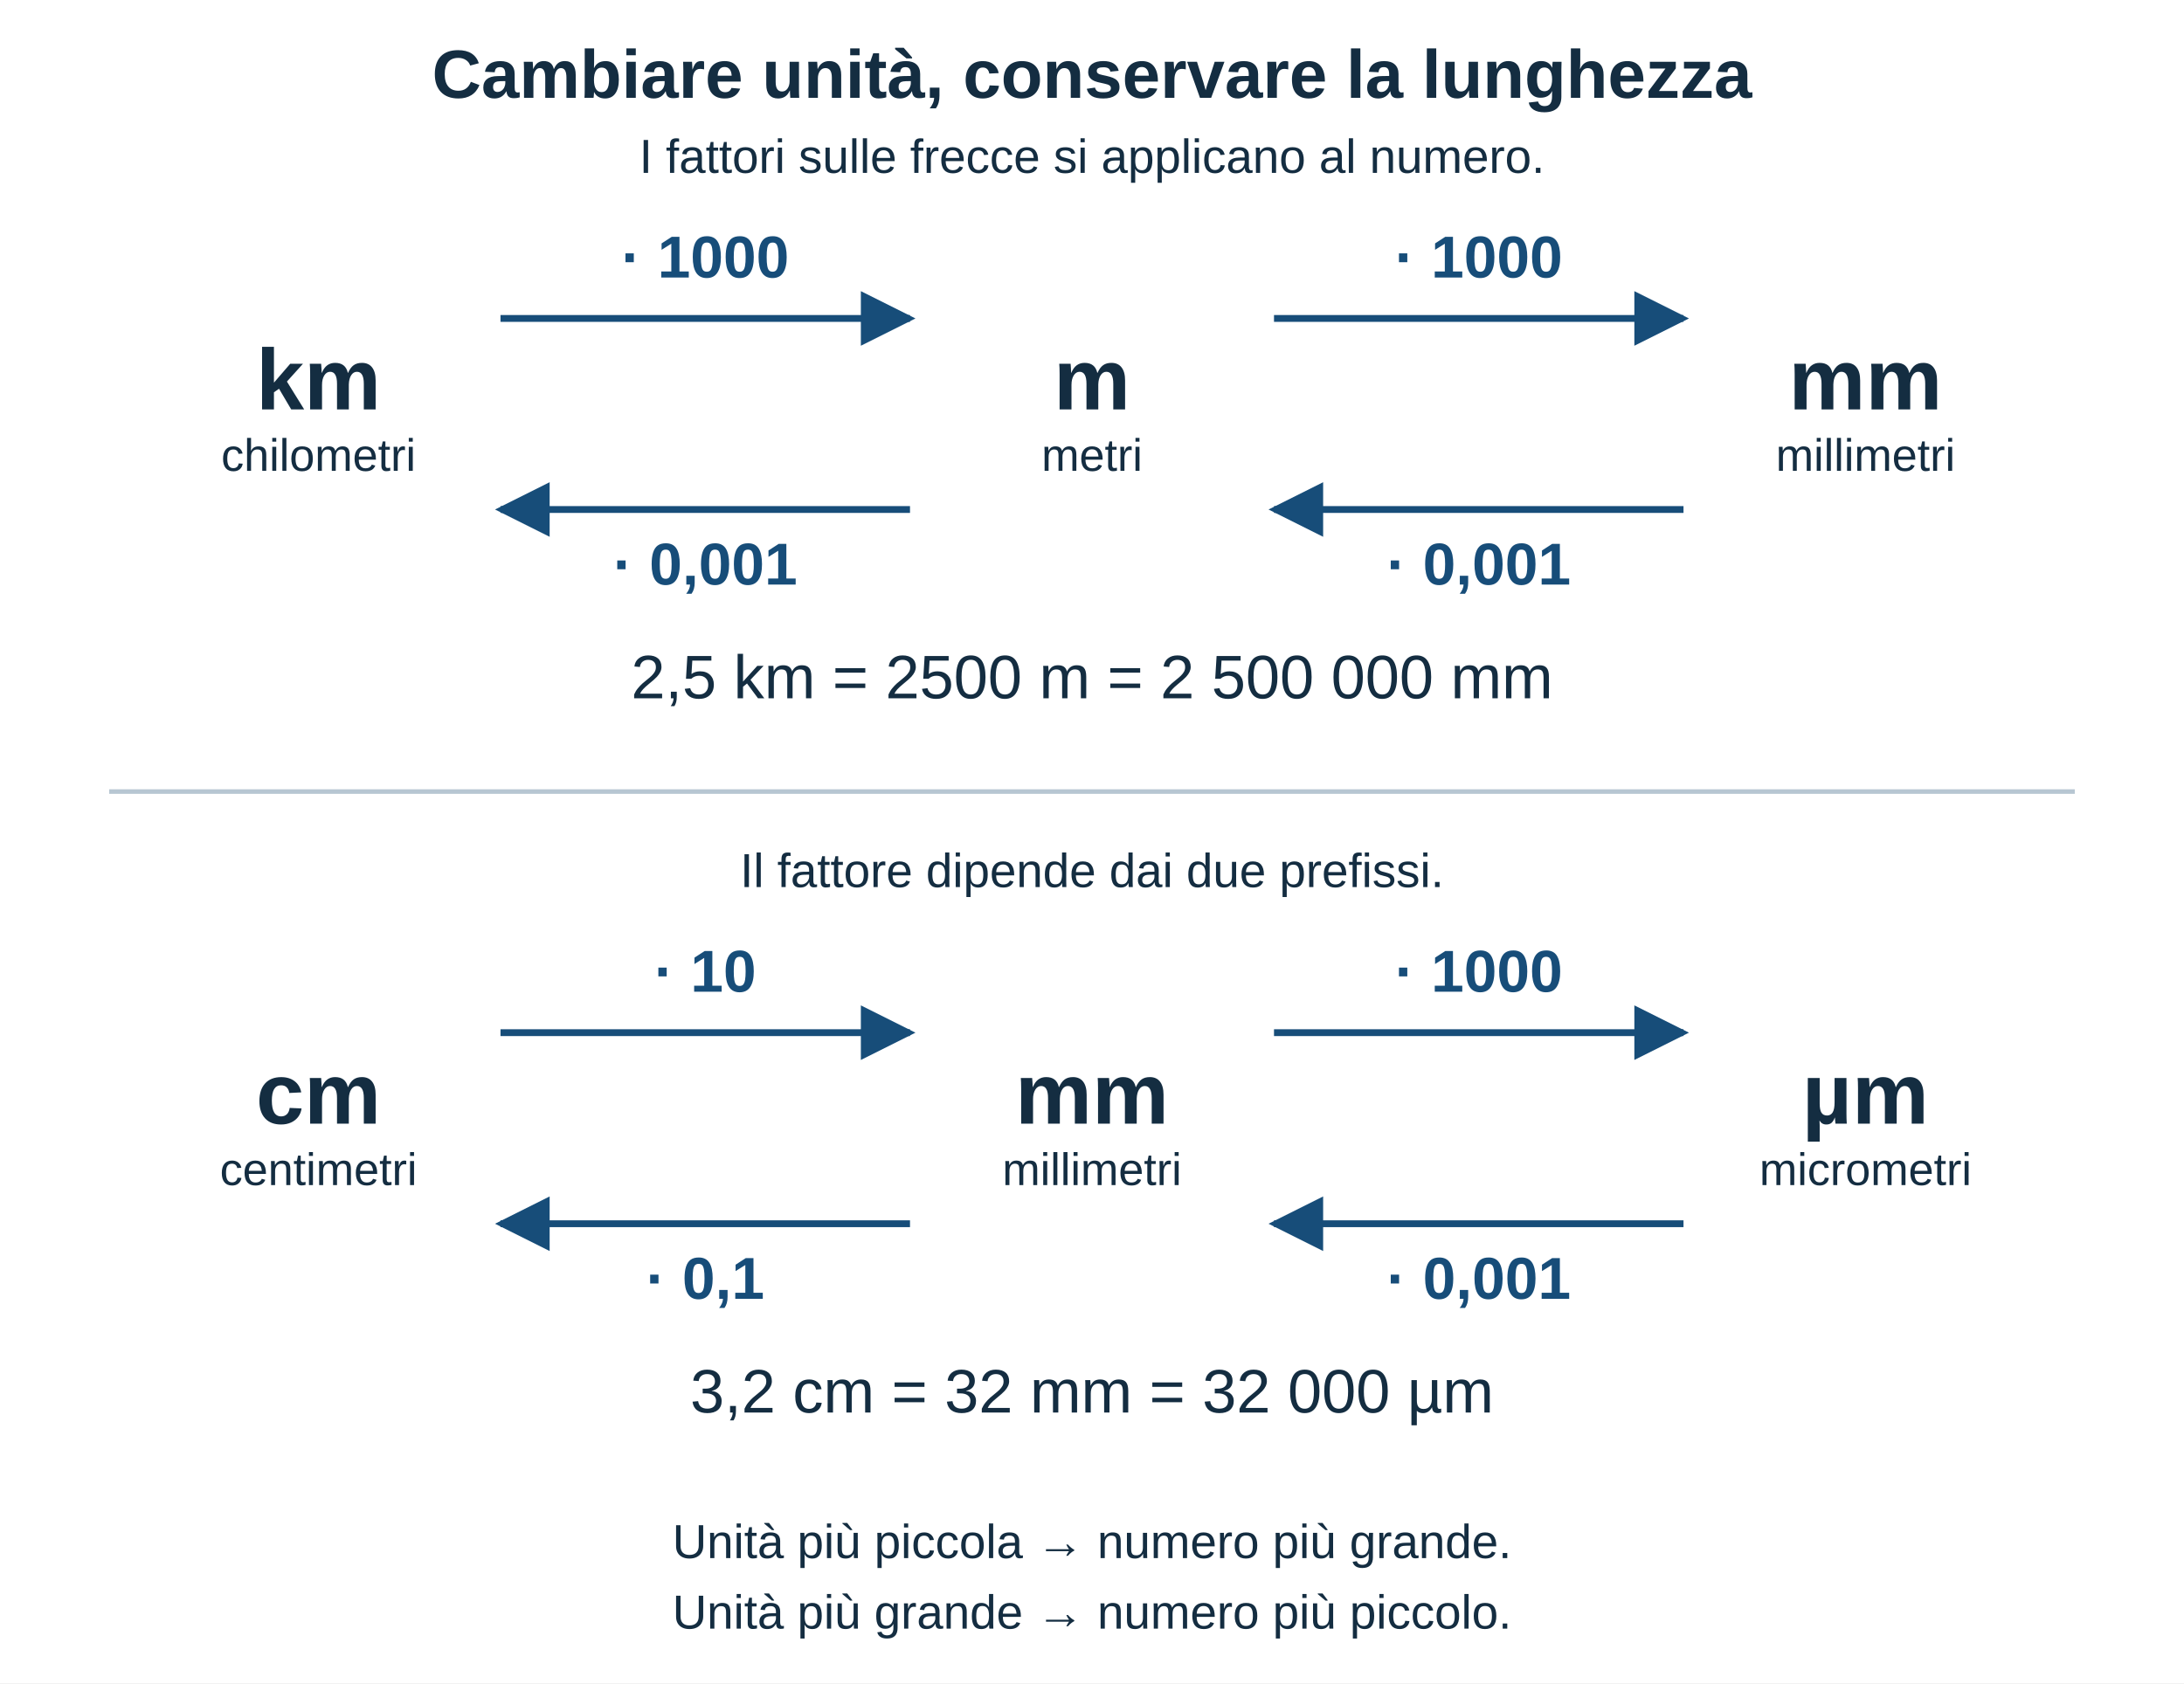
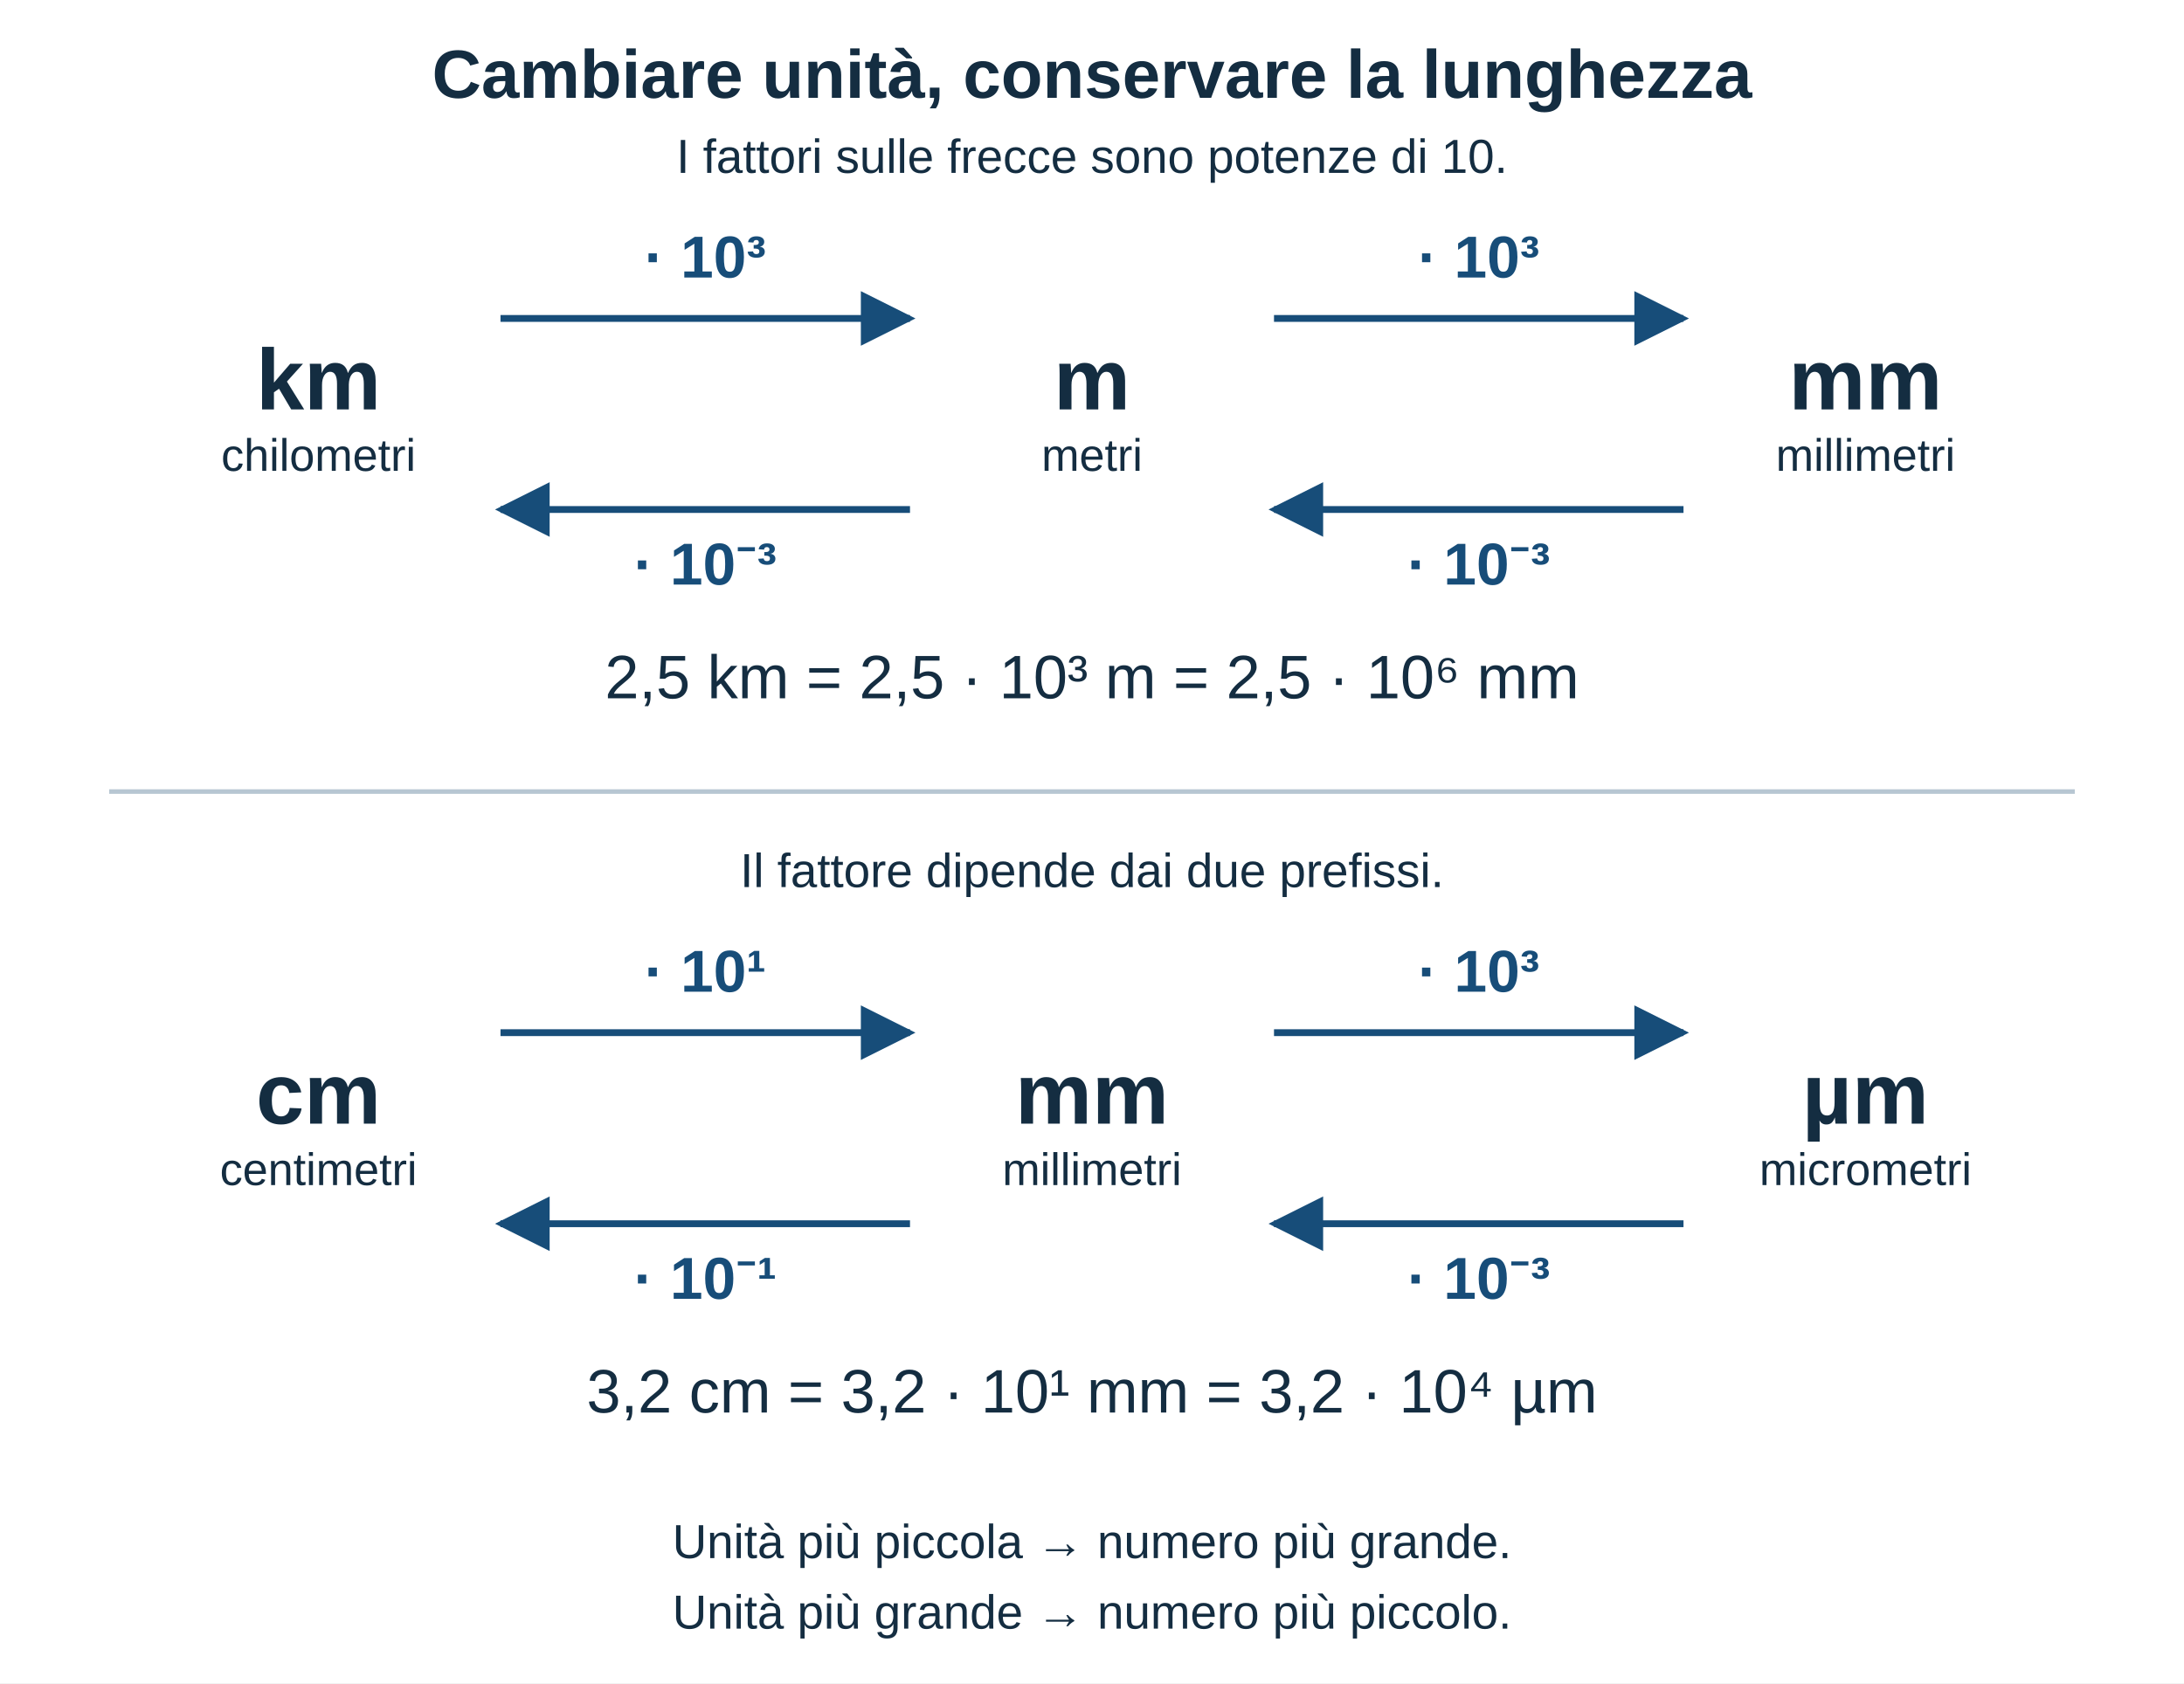
<svg xmlns="http://www.w3.org/2000/svg" width="960" height="740" viewBox="0 0 960 740" role="img" aria-labelledby="title desc" lang="it">
  <defs>
    <marker id="arrow" viewBox="0 0 10 10" refX="9" refY="5" markerWidth="8" markerHeight="8" orient="auto-start-reverse">
      <path d="M 0 0 L 10 5 L 0 10 Z" fill="#174d79" />
    </marker>
    <style>
      text {font-family:Arial,Helvetica,sans-serif;fill:#142d41;text-anchor:middle}
      .heading {font-size:30px;font-weight:700}
      .sub {font-size:21px}
      .unit {font-size:38px;font-weight:700}
      .name {font-size:20px}
      .factor {font-size:26px;fill:#174d79;font-weight:700}
      .example {font-size:27px}
      .arrow {fill:none;stroke:#174d79;stroke-width:3;marker-end:url(#arrow)}
    </style>
  </defs>
  <rect width="960" height="740" fill="#fff" />
  <text x="480" y="43" class="heading">Cambiare unità, conservare la lunghezza</text>
-   <text x="480" y="76" class="sub">I fattori sulle frecce si applicano al numero.</text>
-   <text x="310" y="122" class="factor">· 1000</text>
-   <text x="650" y="122" class="factor">· 1000</text>
+   <text x="480" y="76" class="sub">I fattori sulle frecce sono potenze di 10.</text>
+   <text x="310" y="122" class="factor">· 10³</text>
+   <text x="650" y="122" class="factor">· 10³</text>
  <path d="M 220 140 H 400" class="arrow" />
  <path d="M 560 140 H 740" class="arrow" />
  <text x="140" y="180" class="unit">km</text>
  <text x="480" y="180" class="unit">m</text>
  <text x="820" y="180" class="unit">mm</text>
  <text x="140" y="207" class="name">chilometri</text>
  <text x="480" y="207" class="name">metri</text>
  <text x="820" y="207" class="name">millimetri</text>
  <path d="M 400 224 H 220" class="arrow" />
  <path d="M 740 224 H 560" class="arrow" />
-   <text x="310" y="257" class="factor">· 0,001</text>
-   <text x="650" y="257" class="factor">· 0,001</text>
-   <text x="480" y="307" class="example">2,5 km = 2500 m = 2 500 000 mm</text>
+   <text x="310" y="257" class="factor">· 10⁻³</text>
+   <text x="650" y="257" class="factor">· 10⁻³</text>
+   <text x="480" y="307" class="example">2,5 km = 2,5 · 10³ m = 2,5 · 10⁶ mm</text>
  <line x1="48" y1="348" x2="912" y2="348" stroke="#b7c6d2" stroke-width="2" />
  <text x="480" y="390" class="sub">Il fattore dipende dai due prefissi.</text>
-   <text x="310" y="436" class="factor">· 10</text>
-   <text x="650" y="436" class="factor">· 1000</text>
+   <text x="310" y="436" class="factor">· 10¹</text>
+   <text x="650" y="436" class="factor">· 10³</text>
  <path d="M 220 454 H 400" class="arrow" />
  <path d="M 560 454 H 740" class="arrow" />
  <text x="140" y="494" class="unit">cm</text>
  <text x="480" y="494" class="unit">mm</text>
  <text x="820" y="494" class="unit">µm</text>
  <text x="140" y="521" class="name">centimetri</text>
  <text x="480" y="521" class="name">millimetri</text>
  <text x="820" y="521" class="name">micrometri</text>
  <path d="M 400 538 H 220" class="arrow" />
  <path d="M 740 538 H 560" class="arrow" />
-   <text x="310" y="571" class="factor">· 0,1</text>
-   <text x="650" y="571" class="factor">· 0,001</text>
-   <text x="480" y="621" class="example">3,2 cm = 32 mm = 32 000 µm</text>
+   <text x="310" y="571" class="factor">· 10⁻¹</text>
+   <text x="650" y="571" class="factor">· 10⁻³</text>
+   <text x="480" y="621" class="example">3,2 cm = 3,2 · 10¹ mm = 3,2 · 10⁴ µm</text>
  <text x="480" y="685" class="sub">Unità più piccola → numero più grande.</text>
  <text x="480" y="716" class="sub">Unità più grande → numero più piccolo.</text>
</svg>
